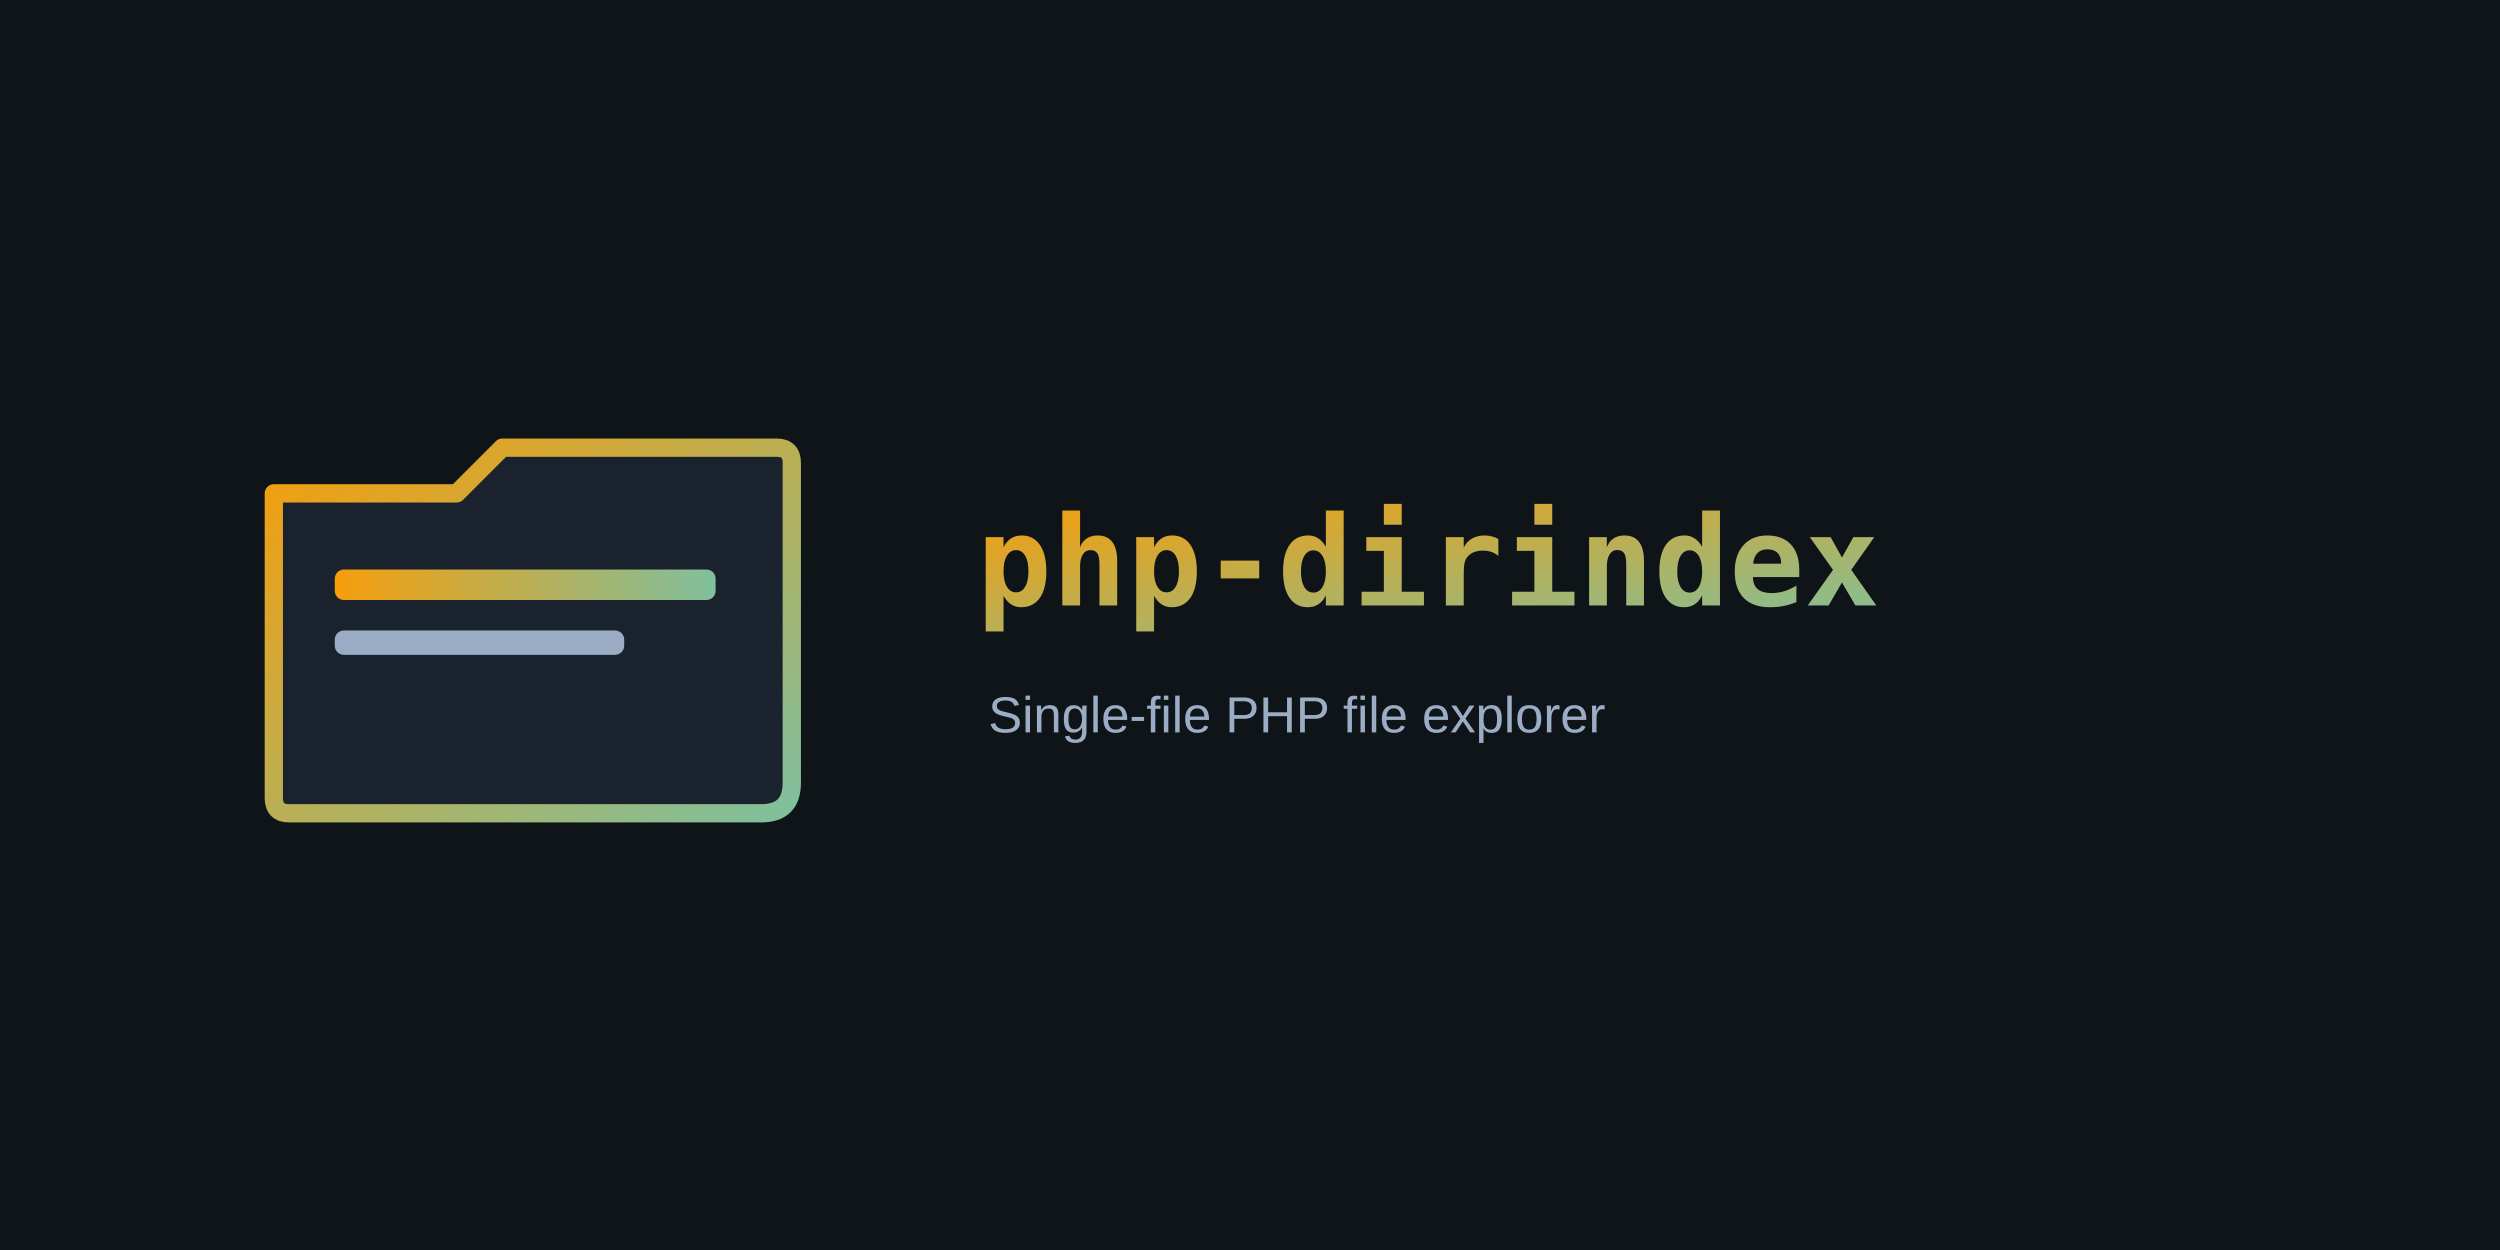
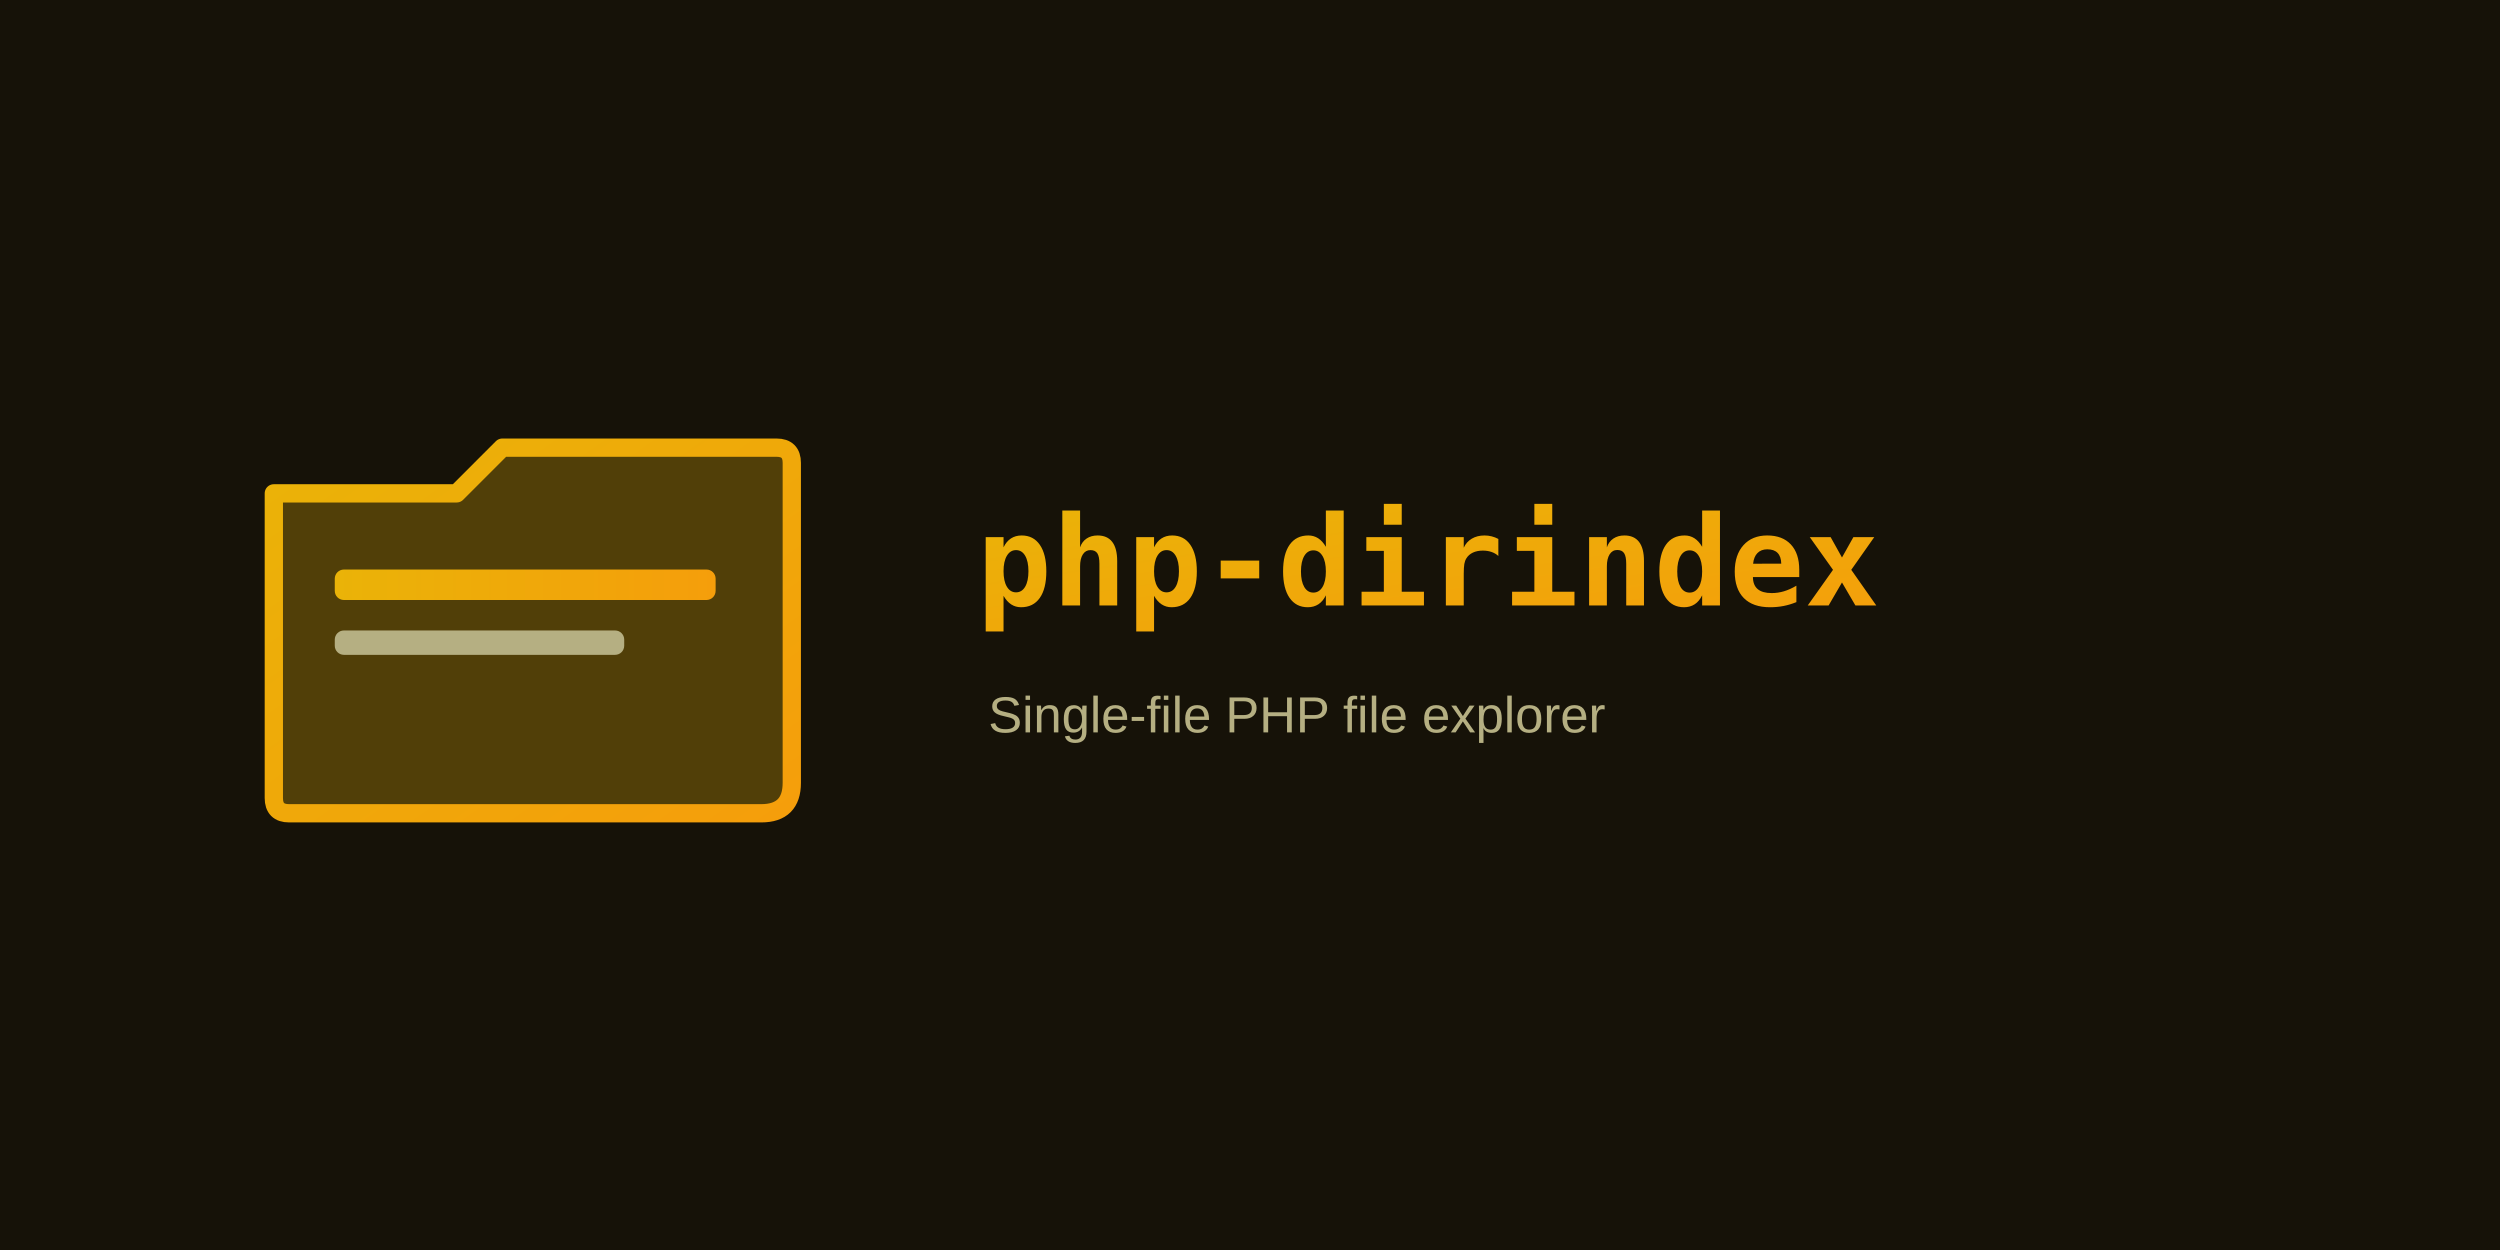
<svg xmlns="http://www.w3.org/2000/svg" viewBox="0 0 1280 640" width="1280" height="640" role="img" aria-label="php-dirindex">
  <defs>
    <linearGradient id="ac" x1="0" y1="0" x2="1" y2="1">
-       <stop offset="0" stop-color="#f59e0b" />
-       <stop offset="1" stop-color="#80c09e" />
+       <stop offset="0" stop-color="#eab308" />
+       <stop offset="1" stop-color="#f59e0b" />
    </linearGradient>
    <linearGradient id="gWarm" x1="0%" y1="0%" x2="100%" y2="0%">
-       <stop offset="0%" stop-color="#f59e0b" />
-       <stop offset="100%" stop-color="#80c09e" />
+       <stop offset="0%" stop-color="#eab308" />
+       <stop offset="100%" stop-color="#f59e0b" />
    </linearGradient>
    <linearGradient id="canvasGrad" x1="0%" y1="0%" x2="100%" y2="100%">
-       <stop offset="0%" stop-color="#0a0e14" />
-       <stop offset="45%" stop-color="#151c28" />
-       <stop offset="100%" stop-color="#0c1820" />
-     </linearGradient>
-     <linearGradient id="bg" x1="0" y1="0" x2="1" y2="1">
-       <stop offset="0" stop-color="#1e1b4b" />
-       <stop offset="0.55" stop-color="#0f3a4a" />
-       <stop offset="1" stop-color="#0f766e" />
+       <stop offset="0%" stop-color="#1b1708" />
+       <stop offset="45%" stop-color="#443508" />
+       <stop offset="100%" stop-color="#161208" />
    </linearGradient>
    <radialGradient id="glowA" cx="18%" cy="22%" r="55%">
-       <stop offset="0%" stop-color="#f59e0b" stop-opacity="0.22" />
+       <stop offset="0%" stop-color="#eab308" stop-opacity="0.28" />
+       <stop offset="100%" stop-color="#eab308" stop-opacity="0" />
+     </radialGradient>
+     <radialGradient id="glowB" cx="88%" cy="78%" r="50%">
+       <stop offset="0%" stop-color="#f59e0b" stop-opacity="0.24" />
      <stop offset="100%" stop-color="#f59e0b" stop-opacity="0" />
    </radialGradient>
-     <radialGradient id="glowB" cx="88%" cy="78%" r="50%">
-       <stop offset="0%" stop-color="#80c09e" stop-opacity="0.20" />
-       <stop offset="100%" stop-color="#80c09e" stop-opacity="0" />
-     </radialGradient>
  </defs>
-   <rect width="1280" height="640" fill="#0f1419" />
+   <rect width="1280" height="640" fill="#161208" />
  <g transform="translate(70 120) scale(0.78)">
-     <path d="M90 170 H210 L240 140 H420 Q430 140 430 150 V360 Q430 380 410 380 H100 Q90 380 90 370 Z" fill="#1a222d" stroke="url(#ac)" stroke-width="12" stroke-linejoin="round" />
+     <path d="M90 170 H210 L240 140 H420 Q430 140 430 150 V360 Q430 380 410 380 H100 Q90 380 90 370 Z" fill="#513f08" stroke="url(#ac)" stroke-width="12" stroke-linejoin="round" />
    <rect x="130" y="220" width="250" height="20" rx="6" fill="url(#gWarm)" />
-     <rect x="130" y="260" width="190" height="16" rx="6" fill="#9aadc4" />
+     <rect x="130" y="260" width="190" height="16" rx="6" fill="#b5af82" />
  </g>
  <text x="500" y="310" font-family="Consolas, Cascadia Mono, monospace" font-weight="700" font-size="64" fill="url(#ac)">php-dirindex</text>
-   <text x="506" y="375" font-family="Segoe UI, Arial, sans-serif" font-size="26" fill="#9aadc4">Single-file PHP file explorer</text>
+   <text x="506" y="375" font-family="Segoe UI, Arial, sans-serif" font-size="26" fill="#b5af82">Single-file PHP file explorer</text>
</svg>
